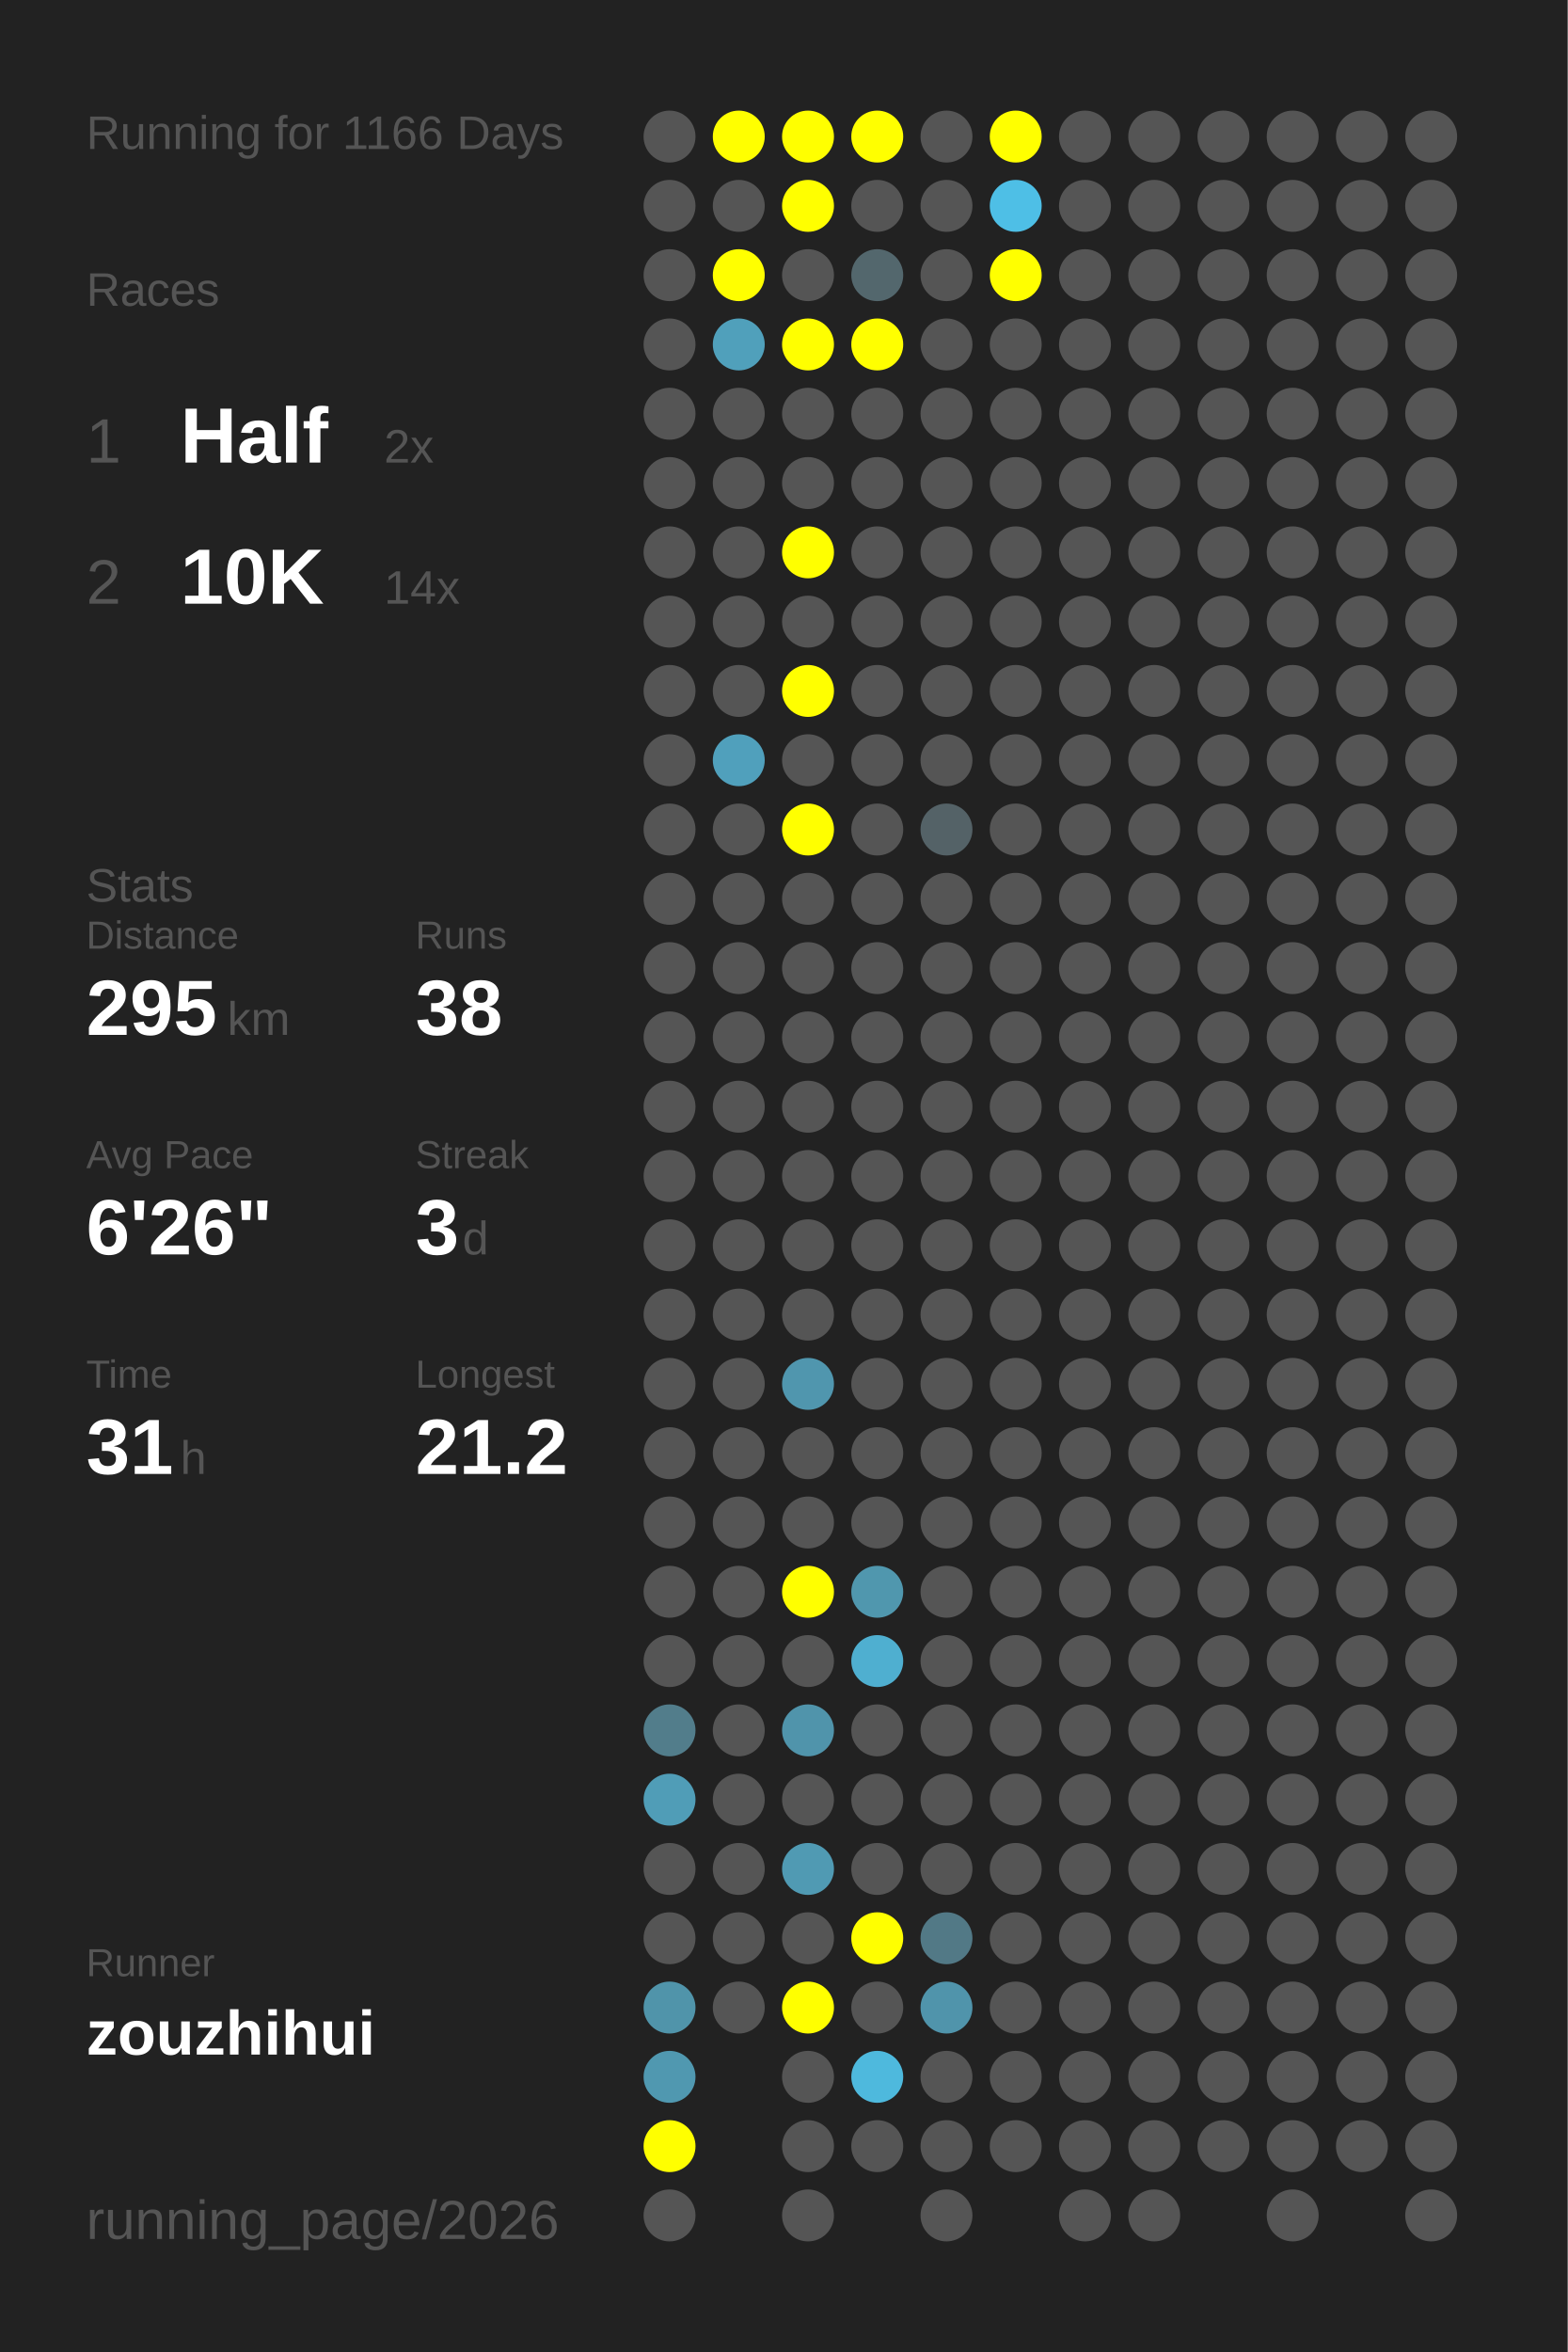
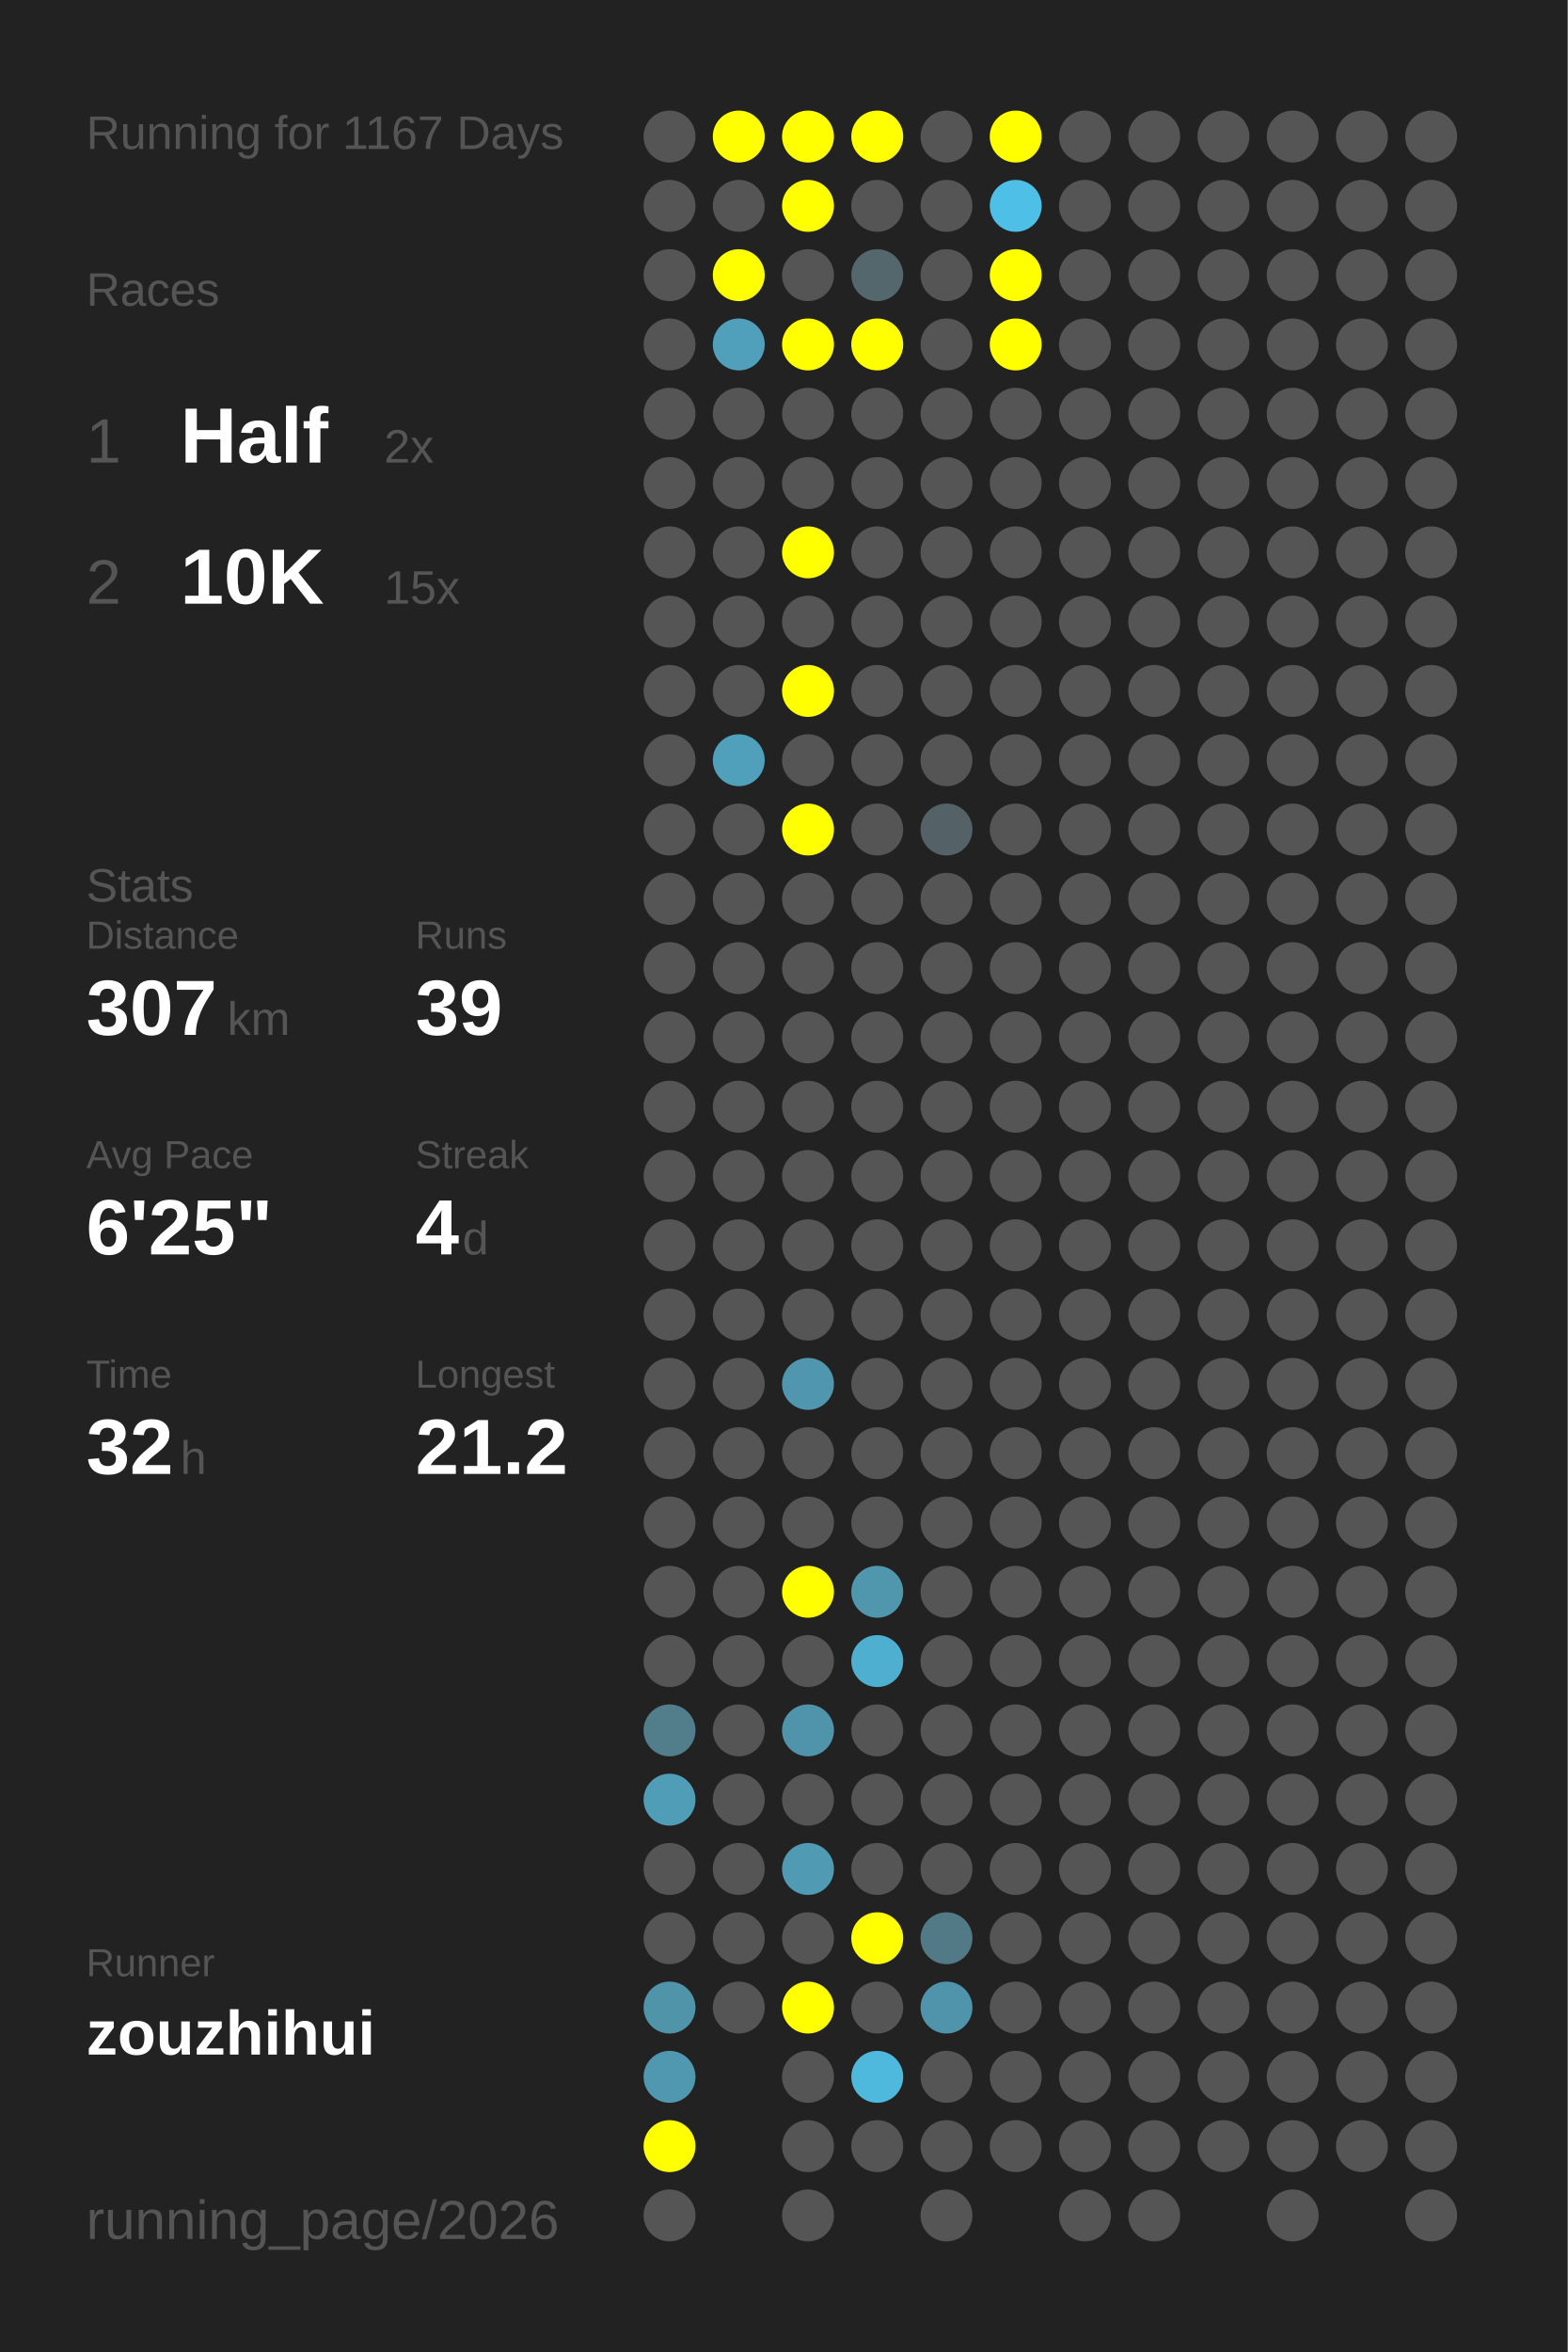
<svg xmlns="http://www.w3.org/2000/svg" baseProfile="full" height="300mm" version="1.1" viewBox="0,0,200,300" width="200mm">
  <defs />
  <rect fill="#222222" height="300" width="200" x="0" y="0" />
-   <text fill="#555555" style="font-size:6px; font-family:Arial;" x="11" y="19">Running for 1166 Days</text>
+   <text fill="#555555" style="font-size:6px; font-family:Arial;" x="11" y="19">Running for 1167 Days</text>
  <text fill="#555555" style="font-size:6px; font-family:Arial;" x="11" y="39">Races</text>
  <text fill="#555555" style="font-size:8px; font-family:Arial;" x="11" y="59">1</text>
  <text fill="#FFFFFF" style="font-size:10px; font-family:Arial; font-weight:bold;" x="23" y="59">Half</text>
  <text fill="#555555" style="font-size:6px; font-family:Arial;" x="49" y="59">2x</text>
  <text fill="#555555" style="font-size:8px; font-family:Arial;" x="11" y="77">2</text>
  <text fill="#FFFFFF" style="font-size:10px; font-family:Arial; font-weight:bold;" x="23" y="77">10K</text>
-   <text fill="#555555" style="font-size:6px; font-family:Arial;" x="49" y="77">14x</text>
+   <text fill="#555555" style="font-size:6px; font-family:Arial;" x="49" y="77">15x</text>
  <text fill="#555555" style="font-size:6px; font-family:Arial;" x="11" y="115">Stats</text>
  <text fill="#555555" style="font-size:5px; font-family:Arial;" x="11" y="121">Distance</text>
-   <text fill="#FFFFFF" style="font-size:10px; font-family:Arial; font-weight:bold;" x="11" y="132">295</text>
+   <text fill="#FFFFFF" style="font-size:10px; font-family:Arial; font-weight:bold;" x="11" y="132">307</text>
  <text fill="#555555" style="font-size:6px; font-family:Arial;" x="29" y="132">km</text>
  <text fill="#555555" style="font-size:5px; font-family:Arial;" x="53" y="121">Runs</text>
-   <text fill="#FFFFFF" style="font-size:10px; font-family:Arial; font-weight:bold;" x="53" y="132">38</text>
+   <text fill="#FFFFFF" style="font-size:10px; font-family:Arial; font-weight:bold;" x="53" y="132">39</text>
  <text fill="#555555" style="font-size:5px; font-family:Arial;" x="11" y="149">Avg Pace</text>
-   <text fill="#FFFFFF" style="font-size:10px; font-family:Arial; font-weight:bold;" x="11" y="160">6'26"</text>
+   <text fill="#FFFFFF" style="font-size:10px; font-family:Arial; font-weight:bold;" x="11" y="160">6'25"</text>
  <text fill="#555555" style="font-size:5px; font-family:Arial;" x="53" y="149">Streak</text>
-   <text fill="#FFFFFF" style="font-size:10px; font-family:Arial; font-weight:bold;" x="53" y="160">3</text>
+   <text fill="#FFFFFF" style="font-size:10px; font-family:Arial; font-weight:bold;" x="53" y="160">4</text>
  <text fill="#555555" style="font-size:6px; font-family:Arial;" x="59" y="160">d</text>
  <text fill="#555555" style="font-size:5px; font-family:Arial;" x="11" y="177">Time</text>
-   <text fill="#FFFFFF" style="font-size:10px; font-family:Arial; font-weight:bold;" x="11" y="188">31</text>
+   <text fill="#FFFFFF" style="font-size:10px; font-family:Arial; font-weight:bold;" x="11" y="188">32</text>
  <text fill="#555555" style="font-size:6px; font-family:Arial;" x="23" y="188">h</text>
  <text fill="#555555" style="font-size:5px; font-family:Arial;" x="53" y="177">Longest</text>
  <text fill="#FFFFFF" style="font-size:10px; font-family:Arial; font-weight:bold;" x="53" y="188">21.2</text>
  <text fill="#555555" style="font-size:5px; font-family:Arial;" x="11" y="252.065">Runner</text>
  <text fill="#FFFFFF" style="font-size:8px; font-family:Arial; font-weight:bold;" x="11" y="262.065">zouzhihui</text>
  <text fill="#555555" style="font-size:7px; font-family:Arial;" x="11" y="285.581">running_page/2026</text>
  <circle cx="85.417" cy="17.419" fill="#555555" r="3.312" />
  <circle cx="85.417" cy="26.258" fill="#555555" r="3.312" />
  <circle cx="85.417" cy="35.097" fill="#555555" r="3.312" />
  <circle cx="85.417" cy="43.935" fill="#555555" r="3.312" />
  <circle cx="85.417" cy="52.774" fill="#555555" r="3.312" />
  <circle cx="85.417" cy="61.613" fill="#555555" r="3.312" />
  <circle cx="85.417" cy="70.452" fill="#555555" r="3.312" />
  <circle cx="85.417" cy="79.29" fill="#555555" r="3.312" />
  <circle cx="85.417" cy="88.129" fill="#555555" r="3.312" />
  <circle cx="85.417" cy="96.968" fill="#555555" r="3.312" />
  <circle cx="85.417" cy="105.806" fill="#555555" r="3.312" />
  <circle cx="85.417" cy="114.645" fill="#555555" r="3.312" />
  <circle cx="85.417" cy="123.484" fill="#555555" r="3.312" />
  <circle cx="85.417" cy="132.323" fill="#555555" r="3.312" />
  <circle cx="85.417" cy="141.161" fill="#555555" r="3.312" />
  <circle cx="85.417" cy="150" fill="#555555" r="3.312" />
  <circle cx="85.417" cy="158.839" fill="#555555" r="3.312" />
  <circle cx="85.417" cy="167.677" fill="#555555" r="3.312" />
  <circle cx="85.417" cy="176.516" fill="#555555" r="3.312" />
  <circle cx="85.417" cy="185.355" fill="#555555" r="3.312" />
  <circle cx="85.417" cy="194.194" fill="#555555" r="3.312" />
  <circle cx="85.417" cy="203.032" fill="#555555" r="3.312" />
  <circle cx="85.417" cy="211.871" fill="#555555" r="3.312" />
  <circle cx="85.417" cy="220.71" fill="#527d8b" r="3.312" />
  <circle cx="85.417" cy="229.548" fill="#509db7" r="3.312" />
  <circle cx="85.417" cy="238.387" fill="#555555" r="3.312" />
  <circle cx="85.417" cy="247.226" fill="#555555" r="3.312" />
  <circle cx="85.417" cy="256.065" fill="#5094aa" r="3.312" />
  <circle cx="85.417" cy="264.903" fill="#5098b0" r="3.312" />
  <circle cx="85.417" cy="273.742" fill="#FFFF00" r="3.312" />
  <circle cx="85.417" cy="282.581" fill="#555555" r="3.312" />
  <circle cx="94.25" cy="17.419" fill="#FFFF00" r="3.312" />
  <circle cx="94.25" cy="26.258" fill="#555555" r="3.312" />
  <circle cx="94.25" cy="35.097" fill="#FFFF00" r="3.312" />
  <circle cx="94.25" cy="43.935" fill="#50a0bb" r="3.312" />
  <circle cx="94.25" cy="52.774" fill="#555555" r="3.312" />
  <circle cx="94.25" cy="61.613" fill="#555555" r="3.312" />
  <circle cx="94.25" cy="70.452" fill="#555555" r="3.312" />
  <circle cx="94.25" cy="79.29" fill="#555555" r="3.312" />
  <circle cx="94.25" cy="88.129" fill="#555555" r="3.312" />
  <circle cx="94.25" cy="96.968" fill="#50a0bc" r="3.312" />
  <circle cx="94.25" cy="105.806" fill="#555555" r="3.312" />
  <circle cx="94.25" cy="114.645" fill="#555555" r="3.312" />
  <circle cx="94.25" cy="123.484" fill="#555555" r="3.312" />
  <circle cx="94.25" cy="132.323" fill="#555555" r="3.312" />
  <circle cx="94.25" cy="141.161" fill="#555555" r="3.312" />
  <circle cx="94.25" cy="150" fill="#555555" r="3.312" />
  <circle cx="94.25" cy="158.839" fill="#555555" r="3.312" />
  <circle cx="94.25" cy="167.677" fill="#555555" r="3.312" />
  <circle cx="94.25" cy="176.516" fill="#555555" r="3.312" />
  <circle cx="94.25" cy="185.355" fill="#555555" r="3.312" />
  <circle cx="94.25" cy="194.194" fill="#555555" r="3.312" />
  <circle cx="94.25" cy="203.032" fill="#555555" r="3.312" />
  <circle cx="94.25" cy="211.871" fill="#555555" r="3.312" />
  <circle cx="94.25" cy="220.71" fill="#555555" r="3.312" />
  <circle cx="94.25" cy="229.548" fill="#555555" r="3.312" />
  <circle cx="94.25" cy="238.387" fill="#555555" r="3.312" />
  <circle cx="94.25" cy="247.226" fill="#555555" r="3.312" />
  <circle cx="94.25" cy="256.065" fill="#555555" r="3.312" />
  <circle cx="103.083" cy="17.419" fill="#FFFF00" r="3.312" />
  <circle cx="103.083" cy="26.258" fill="#FFFF00" r="3.312" />
  <circle cx="103.083" cy="35.097" fill="#555555" r="3.312" />
  <circle cx="103.083" cy="43.935" fill="#FFFF00" r="3.312" />
  <circle cx="103.083" cy="52.774" fill="#555555" r="3.312" />
  <circle cx="103.083" cy="61.613" fill="#555555" r="3.312" />
  <circle cx="103.083" cy="70.452" fill="#FFFF00" r="3.312" />
  <circle cx="103.083" cy="79.29" fill="#555555" r="3.312" />
  <circle cx="103.083" cy="88.129" fill="#FFFF00" r="3.312" />
  <circle cx="103.083" cy="96.968" fill="#555555" r="3.312" />
  <circle cx="103.083" cy="105.806" fill="#FFFF00" r="3.312" />
  <circle cx="103.083" cy="114.645" fill="#555555" r="3.312" />
  <circle cx="103.083" cy="123.484" fill="#555555" r="3.312" />
  <circle cx="103.083" cy="132.323" fill="#555555" r="3.312" />
  <circle cx="103.083" cy="141.161" fill="#555555" r="3.312" />
  <circle cx="103.083" cy="150" fill="#555555" r="3.312" />
  <circle cx="103.083" cy="158.839" fill="#555555" r="3.312" />
  <circle cx="103.083" cy="167.677" fill="#555555" r="3.312" />
  <circle cx="103.083" cy="176.516" fill="#5096ae" r="3.312" />
  <circle cx="103.083" cy="185.355" fill="#555555" r="3.312" />
  <circle cx="103.083" cy="194.194" fill="#555555" r="3.312" />
  <circle cx="103.083" cy="203.032" fill="#FFFF00" r="3.312" />
  <circle cx="103.083" cy="211.871" fill="#555555" r="3.312" />
  <circle cx="103.083" cy="220.71" fill="#5094ab" r="3.312" />
  <circle cx="103.083" cy="229.548" fill="#555555" r="3.312" />
  <circle cx="103.083" cy="238.387" fill="#509ab3" r="3.312" />
  <circle cx="103.083" cy="247.226" fill="#555555" r="3.312" />
  <circle cx="103.083" cy="256.065" fill="#FFFF00" r="3.312" />
  <circle cx="103.083" cy="264.903" fill="#555555" r="3.312" />
  <circle cx="103.083" cy="273.742" fill="#555555" r="3.312" />
  <circle cx="103.083" cy="282.581" fill="#555555" r="3.312" />
  <circle cx="111.917" cy="17.419" fill="#FFFF00" r="3.312" />
  <circle cx="111.917" cy="26.258" fill="#555555" r="3.312" />
  <circle cx="111.917" cy="35.097" fill="#53676d" r="3.312" />
  <circle cx="111.917" cy="43.935" fill="#FFFF00" r="3.312" />
  <circle cx="111.917" cy="52.774" fill="#555555" r="3.312" />
  <circle cx="111.917" cy="61.613" fill="#555555" r="3.312" />
  <circle cx="111.917" cy="70.452" fill="#555555" r="3.312" />
  <circle cx="111.917" cy="79.29" fill="#555555" r="3.312" />
  <circle cx="111.917" cy="88.129" fill="#555555" r="3.312" />
  <circle cx="111.917" cy="96.968" fill="#555555" r="3.312" />
  <circle cx="111.917" cy="105.806" fill="#555555" r="3.312" />
  <circle cx="111.917" cy="114.645" fill="#555555" r="3.312" />
  <circle cx="111.917" cy="123.484" fill="#555555" r="3.312" />
  <circle cx="111.917" cy="132.323" fill="#555555" r="3.312" />
  <circle cx="111.917" cy="141.161" fill="#555555" r="3.312" />
  <circle cx="111.917" cy="150" fill="#555555" r="3.312" />
  <circle cx="111.917" cy="158.839" fill="#555555" r="3.312" />
  <circle cx="111.917" cy="167.677" fill="#555555" r="3.312" />
  <circle cx="111.917" cy="176.516" fill="#555555" r="3.312" />
  <circle cx="111.917" cy="185.355" fill="#555555" r="3.312" />
  <circle cx="111.917" cy="194.194" fill="#555555" r="3.312" />
  <circle cx="111.917" cy="203.032" fill="#5097ae" r="3.312" />
  <circle cx="111.917" cy="211.871" fill="#4fafd0" r="3.312" />
  <circle cx="111.917" cy="220.71" fill="#555555" r="3.312" />
  <circle cx="111.917" cy="229.548" fill="#555555" r="3.312" />
  <circle cx="111.917" cy="238.387" fill="#555555" r="3.312" />
  <circle cx="111.917" cy="247.226" fill="#FFFF00" r="3.312" />
  <circle cx="111.917" cy="256.065" fill="#555555" r="3.312" />
  <circle cx="111.917" cy="264.903" fill="#4eb9dd" r="3.312" />
  <circle cx="111.917" cy="273.742" fill="#555555" r="3.312" />
  <circle cx="120.75" cy="17.419" fill="#555555" r="3.312" />
  <circle cx="120.75" cy="26.258" fill="#555555" r="3.312" />
  <circle cx="120.75" cy="35.097" fill="#555555" r="3.312" />
  <circle cx="120.75" cy="43.935" fill="#555555" r="3.312" />
  <circle cx="120.75" cy="52.774" fill="#555555" r="3.312" />
  <circle cx="120.75" cy="61.613" fill="#555555" r="3.312" />
  <circle cx="120.75" cy="70.452" fill="#555555" r="3.312" />
  <circle cx="120.75" cy="79.29" fill="#555555" r="3.312" />
  <circle cx="120.75" cy="88.129" fill="#555555" r="3.312" />
  <circle cx="120.75" cy="96.968" fill="#555555" r="3.312" />
  <circle cx="120.75" cy="105.806" fill="#546267" r="3.312" />
  <circle cx="120.75" cy="114.645" fill="#555555" r="3.312" />
  <circle cx="120.75" cy="123.484" fill="#555555" r="3.312" />
  <circle cx="120.75" cy="132.323" fill="#555555" r="3.312" />
  <circle cx="120.75" cy="141.161" fill="#555555" r="3.312" />
  <circle cx="120.75" cy="150" fill="#555555" r="3.312" />
  <circle cx="120.75" cy="158.839" fill="#555555" r="3.312" />
  <circle cx="120.75" cy="167.677" fill="#555555" r="3.312" />
  <circle cx="120.75" cy="176.516" fill="#555555" r="3.312" />
  <circle cx="120.75" cy="185.355" fill="#555555" r="3.312" />
  <circle cx="120.75" cy="194.194" fill="#555555" r="3.312" />
  <circle cx="120.75" cy="203.032" fill="#555555" r="3.312" />
  <circle cx="120.75" cy="211.871" fill="#555555" r="3.312" />
  <circle cx="120.75" cy="220.71" fill="#555555" r="3.312" />
  <circle cx="120.75" cy="229.548" fill="#555555" r="3.312" />
  <circle cx="120.75" cy="238.387" fill="#555555" r="3.312" />
  <circle cx="120.75" cy="247.226" fill="#527986" r="3.312" />
  <circle cx="120.75" cy="256.065" fill="#5094ab" r="3.312" />
  <circle cx="120.75" cy="264.903" fill="#555555" r="3.312" />
  <circle cx="120.75" cy="273.742" fill="#555555" r="3.312" />
  <circle cx="120.75" cy="282.581" fill="#555555" r="3.312" />
  <circle cx="129.583" cy="17.419" fill="#FFFF00" r="3.312" />
  <circle cx="129.583" cy="26.258" fill="#4ebfe6" r="3.312" />
  <circle cx="129.583" cy="35.097" fill="#FFFF00" r="3.312" />
-   <circle cx="129.583" cy="43.935" fill="#555555" r="3.312" />
+   <circle cx="129.583" cy="43.935" fill="#FFFF00" r="3.312" />
  <circle cx="129.583" cy="52.774" fill="#555555" r="3.312" />
  <circle cx="129.583" cy="61.613" fill="#555555" r="3.312" />
  <circle cx="129.583" cy="70.452" fill="#555555" r="3.312" />
  <circle cx="129.583" cy="79.29" fill="#555555" r="3.312" />
  <circle cx="129.583" cy="88.129" fill="#555555" r="3.312" />
  <circle cx="129.583" cy="96.968" fill="#555555" r="3.312" />
  <circle cx="129.583" cy="105.806" fill="#555555" r="3.312" />
  <circle cx="129.583" cy="114.645" fill="#555555" r="3.312" />
  <circle cx="129.583" cy="123.484" fill="#555555" r="3.312" />
  <circle cx="129.583" cy="132.323" fill="#555555" r="3.312" />
  <circle cx="129.583" cy="141.161" fill="#555555" r="3.312" />
  <circle cx="129.583" cy="150" fill="#555555" r="3.312" />
  <circle cx="129.583" cy="158.839" fill="#555555" r="3.312" />
  <circle cx="129.583" cy="167.677" fill="#555555" r="3.312" />
  <circle cx="129.583" cy="176.516" fill="#555555" r="3.312" />
  <circle cx="129.583" cy="185.355" fill="#555555" r="3.312" />
  <circle cx="129.583" cy="194.194" fill="#555555" r="3.312" />
  <circle cx="129.583" cy="203.032" fill="#555555" r="3.312" />
  <circle cx="129.583" cy="211.871" fill="#555555" r="3.312" />
  <circle cx="129.583" cy="220.71" fill="#555555" r="3.312" />
  <circle cx="129.583" cy="229.548" fill="#555555" r="3.312" />
  <circle cx="129.583" cy="238.387" fill="#555555" r="3.312" />
  <circle cx="129.583" cy="247.226" fill="#555555" r="3.312" />
  <circle cx="129.583" cy="256.065" fill="#555555" r="3.312" />
  <circle cx="129.583" cy="264.903" fill="#555555" r="3.312" />
  <circle cx="129.583" cy="273.742" fill="#555555" r="3.312" />
  <circle cx="138.417" cy="17.419" fill="#555555" r="3.312" />
  <circle cx="138.417" cy="26.258" fill="#555555" r="3.312" />
  <circle cx="138.417" cy="35.097" fill="#555555" r="3.312" />
  <circle cx="138.417" cy="43.935" fill="#555555" r="3.312" />
  <circle cx="138.417" cy="52.774" fill="#555555" r="3.312" />
  <circle cx="138.417" cy="61.613" fill="#555555" r="3.312" />
  <circle cx="138.417" cy="70.452" fill="#555555" r="3.312" />
  <circle cx="138.417" cy="79.29" fill="#555555" r="3.312" />
  <circle cx="138.417" cy="88.129" fill="#555555" r="3.312" />
  <circle cx="138.417" cy="96.968" fill="#555555" r="3.312" />
  <circle cx="138.417" cy="105.806" fill="#555555" r="3.312" />
  <circle cx="138.417" cy="114.645" fill="#555555" r="3.312" />
  <circle cx="138.417" cy="123.484" fill="#555555" r="3.312" />
  <circle cx="138.417" cy="132.323" fill="#555555" r="3.312" />
  <circle cx="138.417" cy="141.161" fill="#555555" r="3.312" />
  <circle cx="138.417" cy="150" fill="#555555" r="3.312" />
  <circle cx="138.417" cy="158.839" fill="#555555" r="3.312" />
  <circle cx="138.417" cy="167.677" fill="#555555" r="3.312" />
  <circle cx="138.417" cy="176.516" fill="#555555" r="3.312" />
  <circle cx="138.417" cy="185.355" fill="#555555" r="3.312" />
  <circle cx="138.417" cy="194.194" fill="#555555" r="3.312" />
  <circle cx="138.417" cy="203.032" fill="#555555" r="3.312" />
  <circle cx="138.417" cy="211.871" fill="#555555" r="3.312" />
  <circle cx="138.417" cy="220.71" fill="#555555" r="3.312" />
  <circle cx="138.417" cy="229.548" fill="#555555" r="3.312" />
  <circle cx="138.417" cy="238.387" fill="#555555" r="3.312" />
  <circle cx="138.417" cy="247.226" fill="#555555" r="3.312" />
  <circle cx="138.417" cy="256.065" fill="#555555" r="3.312" />
  <circle cx="138.417" cy="264.903" fill="#555555" r="3.312" />
  <circle cx="138.417" cy="273.742" fill="#555555" r="3.312" />
  <circle cx="138.417" cy="282.581" fill="#555555" r="3.312" />
  <circle cx="147.25" cy="17.419" fill="#555555" r="3.312" />
  <circle cx="147.25" cy="26.258" fill="#555555" r="3.312" />
  <circle cx="147.25" cy="35.097" fill="#555555" r="3.312" />
  <circle cx="147.25" cy="43.935" fill="#555555" r="3.312" />
  <circle cx="147.25" cy="52.774" fill="#555555" r="3.312" />
  <circle cx="147.25" cy="61.613" fill="#555555" r="3.312" />
  <circle cx="147.25" cy="70.452" fill="#555555" r="3.312" />
  <circle cx="147.25" cy="79.29" fill="#555555" r="3.312" />
  <circle cx="147.25" cy="88.129" fill="#555555" r="3.312" />
  <circle cx="147.25" cy="96.968" fill="#555555" r="3.312" />
  <circle cx="147.25" cy="105.806" fill="#555555" r="3.312" />
  <circle cx="147.25" cy="114.645" fill="#555555" r="3.312" />
  <circle cx="147.25" cy="123.484" fill="#555555" r="3.312" />
  <circle cx="147.25" cy="132.323" fill="#555555" r="3.312" />
  <circle cx="147.25" cy="141.161" fill="#555555" r="3.312" />
  <circle cx="147.25" cy="150" fill="#555555" r="3.312" />
  <circle cx="147.25" cy="158.839" fill="#555555" r="3.312" />
  <circle cx="147.25" cy="167.677" fill="#555555" r="3.312" />
  <circle cx="147.25" cy="176.516" fill="#555555" r="3.312" />
  <circle cx="147.25" cy="185.355" fill="#555555" r="3.312" />
  <circle cx="147.25" cy="194.194" fill="#555555" r="3.312" />
  <circle cx="147.25" cy="203.032" fill="#555555" r="3.312" />
  <circle cx="147.25" cy="211.871" fill="#555555" r="3.312" />
  <circle cx="147.25" cy="220.71" fill="#555555" r="3.312" />
  <circle cx="147.25" cy="229.548" fill="#555555" r="3.312" />
  <circle cx="147.25" cy="238.387" fill="#555555" r="3.312" />
  <circle cx="147.25" cy="247.226" fill="#555555" r="3.312" />
  <circle cx="147.25" cy="256.065" fill="#555555" r="3.312" />
  <circle cx="147.25" cy="264.903" fill="#555555" r="3.312" />
  <circle cx="147.25" cy="273.742" fill="#555555" r="3.312" />
  <circle cx="147.25" cy="282.581" fill="#555555" r="3.312" />
  <circle cx="156.083" cy="17.419" fill="#555555" r="3.312" />
  <circle cx="156.083" cy="26.258" fill="#555555" r="3.312" />
  <circle cx="156.083" cy="35.097" fill="#555555" r="3.312" />
  <circle cx="156.083" cy="43.935" fill="#555555" r="3.312" />
  <circle cx="156.083" cy="52.774" fill="#555555" r="3.312" />
  <circle cx="156.083" cy="61.613" fill="#555555" r="3.312" />
  <circle cx="156.083" cy="70.452" fill="#555555" r="3.312" />
  <circle cx="156.083" cy="79.29" fill="#555555" r="3.312" />
  <circle cx="156.083" cy="88.129" fill="#555555" r="3.312" />
  <circle cx="156.083" cy="96.968" fill="#555555" r="3.312" />
  <circle cx="156.083" cy="105.806" fill="#555555" r="3.312" />
  <circle cx="156.083" cy="114.645" fill="#555555" r="3.312" />
  <circle cx="156.083" cy="123.484" fill="#555555" r="3.312" />
  <circle cx="156.083" cy="132.323" fill="#555555" r="3.312" />
  <circle cx="156.083" cy="141.161" fill="#555555" r="3.312" />
  <circle cx="156.083" cy="150" fill="#555555" r="3.312" />
  <circle cx="156.083" cy="158.839" fill="#555555" r="3.312" />
  <circle cx="156.083" cy="167.677" fill="#555555" r="3.312" />
  <circle cx="156.083" cy="176.516" fill="#555555" r="3.312" />
  <circle cx="156.083" cy="185.355" fill="#555555" r="3.312" />
  <circle cx="156.083" cy="194.194" fill="#555555" r="3.312" />
  <circle cx="156.083" cy="203.032" fill="#555555" r="3.312" />
  <circle cx="156.083" cy="211.871" fill="#555555" r="3.312" />
  <circle cx="156.083" cy="220.71" fill="#555555" r="3.312" />
  <circle cx="156.083" cy="229.548" fill="#555555" r="3.312" />
  <circle cx="156.083" cy="238.387" fill="#555555" r="3.312" />
  <circle cx="156.083" cy="247.226" fill="#555555" r="3.312" />
  <circle cx="156.083" cy="256.065" fill="#555555" r="3.312" />
  <circle cx="156.083" cy="264.903" fill="#555555" r="3.312" />
  <circle cx="156.083" cy="273.742" fill="#555555" r="3.312" />
  <circle cx="164.917" cy="17.419" fill="#555555" r="3.312" />
  <circle cx="164.917" cy="26.258" fill="#555555" r="3.312" />
  <circle cx="164.917" cy="35.097" fill="#555555" r="3.312" />
  <circle cx="164.917" cy="43.935" fill="#555555" r="3.312" />
  <circle cx="164.917" cy="52.774" fill="#555555" r="3.312" />
  <circle cx="164.917" cy="61.613" fill="#555555" r="3.312" />
  <circle cx="164.917" cy="70.452" fill="#555555" r="3.312" />
  <circle cx="164.917" cy="79.29" fill="#555555" r="3.312" />
  <circle cx="164.917" cy="88.129" fill="#555555" r="3.312" />
  <circle cx="164.917" cy="96.968" fill="#555555" r="3.312" />
  <circle cx="164.917" cy="105.806" fill="#555555" r="3.312" />
  <circle cx="164.917" cy="114.645" fill="#555555" r="3.312" />
  <circle cx="164.917" cy="123.484" fill="#555555" r="3.312" />
  <circle cx="164.917" cy="132.323" fill="#555555" r="3.312" />
  <circle cx="164.917" cy="141.161" fill="#555555" r="3.312" />
  <circle cx="164.917" cy="150" fill="#555555" r="3.312" />
  <circle cx="164.917" cy="158.839" fill="#555555" r="3.312" />
  <circle cx="164.917" cy="167.677" fill="#555555" r="3.312" />
  <circle cx="164.917" cy="176.516" fill="#555555" r="3.312" />
  <circle cx="164.917" cy="185.355" fill="#555555" r="3.312" />
  <circle cx="164.917" cy="194.194" fill="#555555" r="3.312" />
  <circle cx="164.917" cy="203.032" fill="#555555" r="3.312" />
  <circle cx="164.917" cy="211.871" fill="#555555" r="3.312" />
  <circle cx="164.917" cy="220.71" fill="#555555" r="3.312" />
  <circle cx="164.917" cy="229.548" fill="#555555" r="3.312" />
  <circle cx="164.917" cy="238.387" fill="#555555" r="3.312" />
  <circle cx="164.917" cy="247.226" fill="#555555" r="3.312" />
  <circle cx="164.917" cy="256.065" fill="#555555" r="3.312" />
  <circle cx="164.917" cy="264.903" fill="#555555" r="3.312" />
  <circle cx="164.917" cy="273.742" fill="#555555" r="3.312" />
  <circle cx="164.917" cy="282.581" fill="#555555" r="3.312" />
  <circle cx="173.75" cy="17.419" fill="#555555" r="3.312" />
  <circle cx="173.75" cy="26.258" fill="#555555" r="3.312" />
  <circle cx="173.75" cy="35.097" fill="#555555" r="3.312" />
  <circle cx="173.75" cy="43.935" fill="#555555" r="3.312" />
  <circle cx="173.75" cy="52.774" fill="#555555" r="3.312" />
  <circle cx="173.75" cy="61.613" fill="#555555" r="3.312" />
  <circle cx="173.75" cy="70.452" fill="#555555" r="3.312" />
  <circle cx="173.75" cy="79.29" fill="#555555" r="3.312" />
  <circle cx="173.75" cy="88.129" fill="#555555" r="3.312" />
  <circle cx="173.75" cy="96.968" fill="#555555" r="3.312" />
  <circle cx="173.75" cy="105.806" fill="#555555" r="3.312" />
  <circle cx="173.75" cy="114.645" fill="#555555" r="3.312" />
  <circle cx="173.75" cy="123.484" fill="#555555" r="3.312" />
  <circle cx="173.75" cy="132.323" fill="#555555" r="3.312" />
  <circle cx="173.75" cy="141.161" fill="#555555" r="3.312" />
  <circle cx="173.75" cy="150" fill="#555555" r="3.312" />
  <circle cx="173.75" cy="158.839" fill="#555555" r="3.312" />
  <circle cx="173.75" cy="167.677" fill="#555555" r="3.312" />
  <circle cx="173.75" cy="176.516" fill="#555555" r="3.312" />
  <circle cx="173.75" cy="185.355" fill="#555555" r="3.312" />
  <circle cx="173.75" cy="194.194" fill="#555555" r="3.312" />
  <circle cx="173.75" cy="203.032" fill="#555555" r="3.312" />
  <circle cx="173.75" cy="211.871" fill="#555555" r="3.312" />
  <circle cx="173.75" cy="220.71" fill="#555555" r="3.312" />
  <circle cx="173.75" cy="229.548" fill="#555555" r="3.312" />
  <circle cx="173.75" cy="238.387" fill="#555555" r="3.312" />
  <circle cx="173.75" cy="247.226" fill="#555555" r="3.312" />
  <circle cx="173.75" cy="256.065" fill="#555555" r="3.312" />
  <circle cx="173.75" cy="264.903" fill="#555555" r="3.312" />
  <circle cx="173.75" cy="273.742" fill="#555555" r="3.312" />
  <circle cx="182.583" cy="17.419" fill="#555555" r="3.312" />
  <circle cx="182.583" cy="26.258" fill="#555555" r="3.312" />
  <circle cx="182.583" cy="35.097" fill="#555555" r="3.312" />
  <circle cx="182.583" cy="43.935" fill="#555555" r="3.312" />
  <circle cx="182.583" cy="52.774" fill="#555555" r="3.312" />
  <circle cx="182.583" cy="61.613" fill="#555555" r="3.312" />
  <circle cx="182.583" cy="70.452" fill="#555555" r="3.312" />
  <circle cx="182.583" cy="79.29" fill="#555555" r="3.312" />
  <circle cx="182.583" cy="88.129" fill="#555555" r="3.312" />
  <circle cx="182.583" cy="96.968" fill="#555555" r="3.312" />
  <circle cx="182.583" cy="105.806" fill="#555555" r="3.312" />
  <circle cx="182.583" cy="114.645" fill="#555555" r="3.312" />
  <circle cx="182.583" cy="123.484" fill="#555555" r="3.312" />
  <circle cx="182.583" cy="132.323" fill="#555555" r="3.312" />
  <circle cx="182.583" cy="141.161" fill="#555555" r="3.312" />
  <circle cx="182.583" cy="150" fill="#555555" r="3.312" />
  <circle cx="182.583" cy="158.839" fill="#555555" r="3.312" />
  <circle cx="182.583" cy="167.677" fill="#555555" r="3.312" />
  <circle cx="182.583" cy="176.516" fill="#555555" r="3.312" />
  <circle cx="182.583" cy="185.355" fill="#555555" r="3.312" />
  <circle cx="182.583" cy="194.194" fill="#555555" r="3.312" />
  <circle cx="182.583" cy="203.032" fill="#555555" r="3.312" />
  <circle cx="182.583" cy="211.871" fill="#555555" r="3.312" />
  <circle cx="182.583" cy="220.71" fill="#555555" r="3.312" />
  <circle cx="182.583" cy="229.548" fill="#555555" r="3.312" />
  <circle cx="182.583" cy="238.387" fill="#555555" r="3.312" />
  <circle cx="182.583" cy="247.226" fill="#555555" r="3.312" />
  <circle cx="182.583" cy="256.065" fill="#555555" r="3.312" />
  <circle cx="182.583" cy="264.903" fill="#555555" r="3.312" />
  <circle cx="182.583" cy="273.742" fill="#555555" r="3.312" />
  <circle cx="182.583" cy="282.581" fill="#555555" r="3.312" />
</svg>
